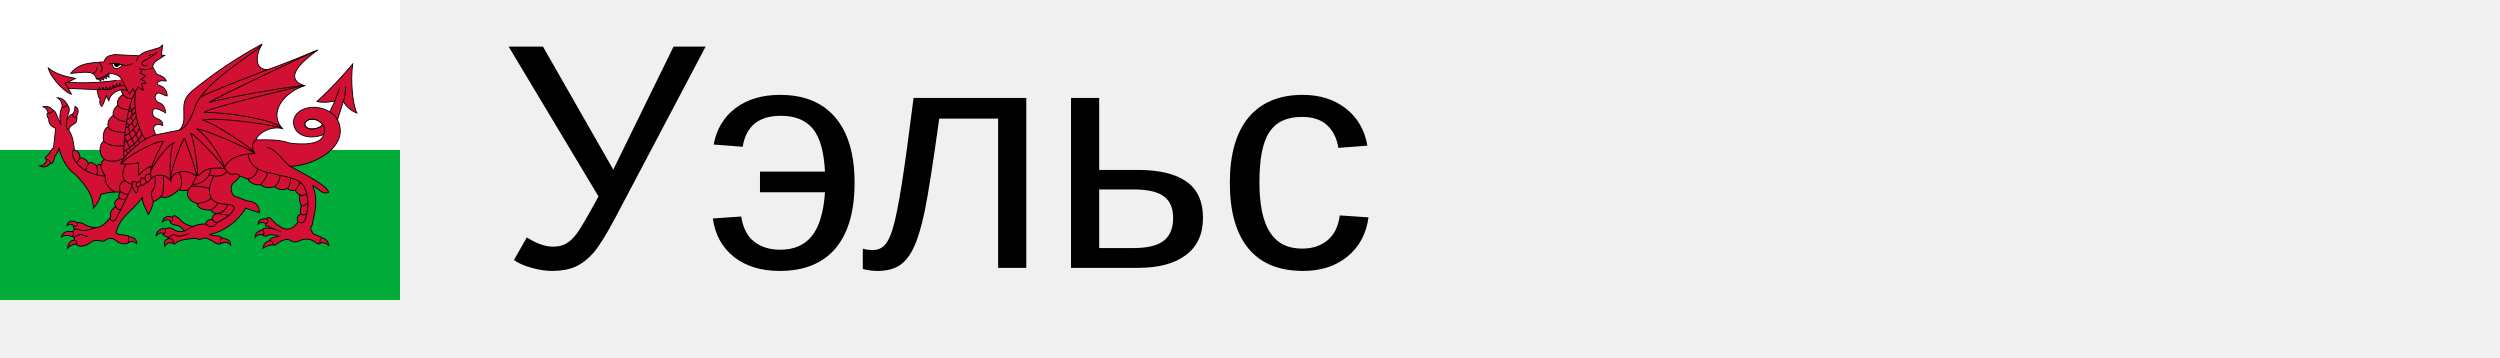
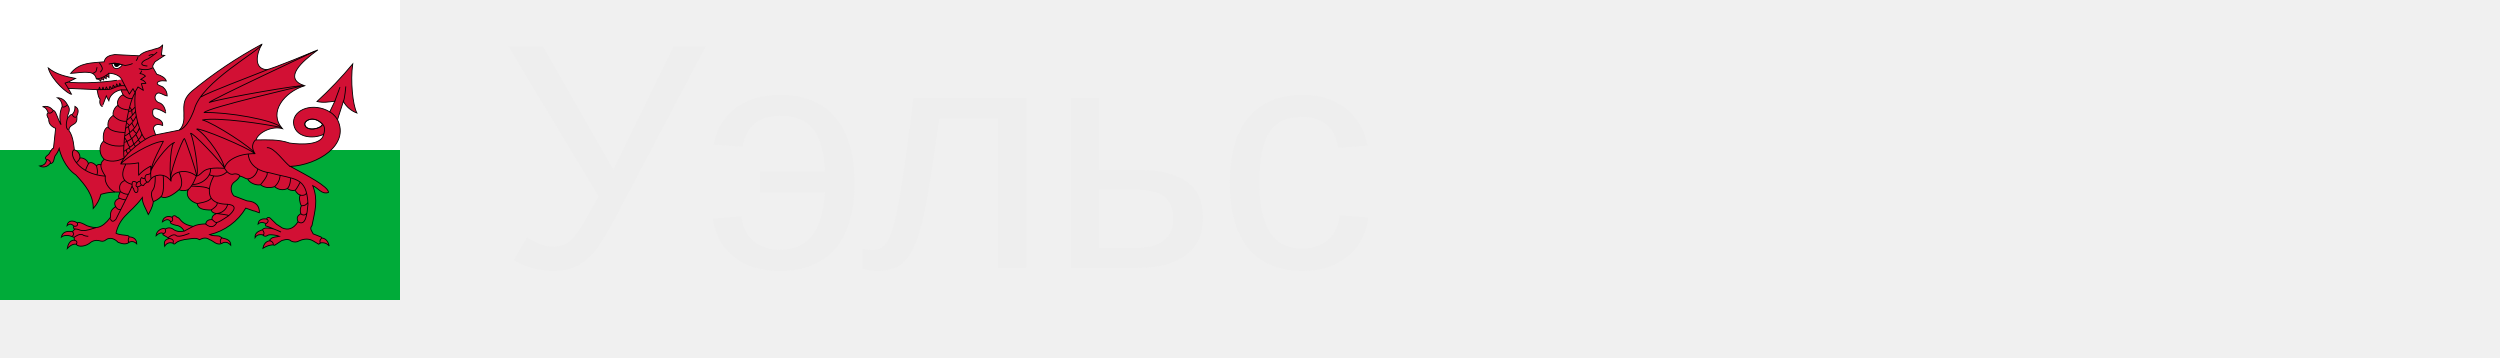
<svg xmlns="http://www.w3.org/2000/svg" width="140px" height="20px">
  <g transform="scale(0.035)">
    <path fill="#00ab39" d="M0 240h640v240H0z" />
    <path fill="#fff" d="M0 0h640v240H0z" />
    <g stroke="#000" stroke-width="1.4">
      <path fill="#d21034" d="M419 70.8h-.1zm-.1 0a693.8 693.8 0 00-111.8 75c-17 14.9-12.2 26.7-12.9 40 .6 9-1.9 17.4-7.4 22.4l-37.8 7.6-3.6-10.4c1.1-5.4 5.5-8 14.9-4.7.7-6.8-4.9-9.6-11.3-12-2.3-1.8-5-3-4.7-9-1-13.5 20.6 1 20.8 1 .2 0-.8-13.7-10.7-16.4-5.4-1.9-7.7-7.6-5.6-11.8 4.3-8.7 12.5.6 18.7 1-.2-5.7-1.8-9.7-6.7-14.2-2.6-1.7-9-2.9-9.2-5.6-.1-3.6 6-5.2 14.5-4.2-1.8-5.1-7.5-8.4-15.3-10.8l-4.6-8.1c-2.2-4-3.2-4.2 1.9-11.8 4.5-3 10.6-7.2 15.2-10.1l-5-.6c.6-5.5.7-7.4 2-16.5-5 6.7-11 5.5-16.6 8.2 0 0-15.6 2.8-20.7 9.5l-39.4-2c-8.4 1.1-15.5 3.5-16.9 11.6-19.1 2-39.1.3-53.7 18.5 10-.4 18.6-2.8 29.8-1.4 0 0 9.5.2 11.4 10.3.2.4 3.3.4 3.3.4l3.6 2.8 1.4-3.8 3.2 2.2 1-4.2 3.2 2.2.2-5 4.2 3v-6.7s15.6 0 20.4 10c.2.1-43.7 8-86.1 4.3l12.2-6c-15.4-3.2-30-6-43.6-16.7 5.1 19.4 31.7 42.1 37.2 42l-5.2-9.4 46 2c1.7 5.1 1 10.8 5 15.3 0 0-2.5 8.4 3.2 11.8.2.4 6.7-17 6.7-17s2 4.7 4 7.8c3-15 19.4-17.5 19.4-17.5l3.4 8c-5.1.8-11.5 11.2-8 17-3.5 0-9.6 10.1-7.7 15.6-2.9 2.9-10 6.7-8.3 18.8-5.6 1.2-9 11.5-7.2 22.5-8.8 8.1-6.6 23 1.2 29.1-3.2 3-5.2 5.1-5.2 8.7-3.1-1.1-6-.2-7.3 1.8-3.8-3.9-9.2-7.2-13-3.6-1-4.6-7-9.6-13.5-9a12.3 12.3 0 00-9-13s-1.5-22.6-8.3-30c-.7-4 .4-6.8 6-10.2 5.7-3 6.9-5.3 6.4-13.9 2.3-5.7 4-11.5-3-15.4.2 6.8-1.8 10-4.6 13-3.3-.4-4.4 3.4-6.6 5-3.1-4.1 6.5-10.6-.6-19.9-.4-.4-5-12-16.3-11.8 5.3 3.1 7.6 8.4 7.6 13.9a41.3 41.3 0 00-1.8 29.3c-4.7-7-7.4-20.4-11.3-22.7-3.4-.7-5-8.7-18.3-6.4 5.7 1.5 7.6 5.9 9 9.8-3.4 1.8-1.7 6.6.9 9.9-.5 7.7 4.1 12.2 11 15L85.6 237c-2.7-.3-7 10.4-8.6 10.7-2.7 1.7-7.4 6.2-2 7.5-1.6 5.7-3.1 9.2-11.7 10.4 0 0 9 5.4 16.6-3.8 8-.2 5.4-9.8 9.3-14 0-.3 2.3-1.7 5.5-10.2 1.4 7.6 9.2 30.8 26.7 42.3 15.3 16.4 28 31.9 27.8 53.7a54 54 0 0012.3-22.7 89 89 0 0130.8-3.6c-1.8 3.9-3.9 7.6-1.3 10-7.4 2.6-9 8-6 13.3-7.8 5.3-8.3 8.7-8.4 17.5-14.5 18.5-23.4 17.9-37.7 13-4.6-2.7-12-6.6-15.3-4.5-6.1-4.2-15-4.8-16.5 4.6 4.7-3.9 7.4-3.1 11.1.6-.7 1.9-1.3 3.7 1.4 4.8l-3.6 4c-6.6-1-15.6-1-17.9 8.7 3.4-2.9 11-3.5 17-.8l3.5 1.2.4 4.6s-9-1.4-11.4 13.3c8.4-9 14.4-6.7 14.4-6.7 3.3 4.8 15.3 4.1 24-3.8 12.1-6.8 15.7 3 23.5-3.4 6.5-4.8 14.2-1.6 19.5 4 6.1 2.3 12.5 4.2 17.5 0 0 0 6.2-3.9 12.3 2.4 0-7-5-10.9-11.8-11l-2-2c-6.5-1.4-13.7-.8-19.4-4a58 58 0 0114.1-27c9.3-10 16.2-14.6 28-29.9-.5 8.7 6.1 18.3 9.6 27 0 0 7-11.1 8-20.3.3 0 8.9-4.4 12.5-8.3 7.8 4.9 20.4-3.8 28.6-11 5 2 8.9 1.8 14.7 0-4.7 9.6 2.7 18.5 14.5 22.2 1 8.4 9.6 10.2 22.5 10.2.6 5 8.3 5.7 8.3 5.7-5 2.2-7.4 4.5-7.3 9.6-5 0-8.7 1.3-10 7-6.9.2-13.9.7-19.8 4-6.3-.9-14-3.5-18.9-8.6-2.5-2.1-3.2-5.2-7.6-6.4-2.8-3.3-6.2-2.6-7.3.6-2.9-2.3-13.8-3.3-15.7 7 5.2-3.7 9.7-5.1 13-.5-1.8 3.1 4.2 5 9.4 6.2 3.7.2 10.2 3.6 12.2 9.2a20 20 0 01-16.7-2.6 11 11 0 00-13-.8c-4.4-2.8-14.7 2.5-15.1 10.9 4.3-4 8.3-6 12.3-3.4-2 .4-1.3.6-1 1.8l10 5.8c-5 1.3-9.6 3.3-7.4 12.5 0 0 4-8 13-5 .2-.3 1.3 2.8 3.9.7 3.9-4.4 12.8-6.4 20.7-7.2 6.3-.7 12.6-2.6 18 1 5-2.5 10.4-4.2 16-.2 6.6 2 11.4 9.8 19.7 6.3 4.2-3 9.3-3 14.5 2.8 0-7.4-5.5-9.9-13.3-11.5l-5.4-3.2c-5-.8-10 .1-15.1-2.3a92.3 92.3 0 0057.7-42.4l12.5 4.4c3 .2 3.2 1.2 9.3 3 .2-8.9-3.7-18.1-19.8-19l-21-8c-4.6-4.8-6.6-14.9-.9-20.8 5.6-5 6.6-4.4 10.3-10.5 4.5-.4 8.7 4.2 12.8 4.2 2 5.9 13.4 11 20.6 9.3 4.5 4 13 6.2 22.5 3a18.2 18.2 0 0020.5 3c2.2 2.2 6.8 4 12 2.8.5 0 2.8 5.8 8.5 7.9-2.5 2.4-1 13 1.7 16.9a17 17 0 00-.9 12.7c-5.8 3.7-7 6.5-4.4 12.8-7.6 12.3-16.7 13.7-25.3 10l-9.3-6-9.8-9.6c-1.7-1.6-5.2-2-5.9 1.4 0 0-12.6-2.8-13.7 7.9 5.3-5.1 12.7-.6 12.7-.4s-1.8 1.4-.4 3.4c.3-.3 9.3 3.3 17.2 6.7 4.3 1.7 5.3 2.2 7.2 3.2a340.8 340.8 0 00-7.2-3.2 32.8 32.8 0 00-11-2.9c-4.4-.4-9.2-1-11.4 2.4-4.8 2-12.4 3.7-12 12.7 3.2-5.4 7.7-5.1 13.4-4.6l-.4 1.2c6.2 2.8 5-.8 10.8-1.3a44 44 0 0115.3 2.5c-4.5 1.3-10.7.7-13.6 4-.6 1-2.5.6-1.6 3.2 0 0-9-.2-11.3 12 9-5.7 15.9-5.5 16-5.5l2.9.6 11-7.3c.3 0 10.6-4.6 15.3.6 4.2 2 8.6 2.2 13-.4 8.4-3.7 16.3-4 24 1.2l7.1 4.2 3-2s8-2.2 13.8 4.9c-2.4-12.3-11.2-12.7-11.2-12.7l-2-1.8-12.4-4.9c-1.9-4.5-6.4-8-1.9-13.4 4.7-23.1 10.2-40.4 1.2-63.8 8.4 3.6 14.7 14.8 25.2 10.9 0-9.4-34.6-27.3-61-41.6C508 264 560 232.1 540 191.5l9.4-29.4c4.5 9 13.5 15.8 21.6 18.7-6.7-12.7-10.5-51.6-6.7-78.4a627 627 0 01-57.1 60c10 2.4 18.9.7 28.6-.5l-8.2 17c-26.6-15.7-57.8-4-58 16.8.9 24.2 30.8 27.7 48.1 19.2-3.4 22.1-54.2 14-54.2 14-18-6.2-35.1-5.2-54-5 3.9-12.1 25.7-22.9 42.4-18.1-23.3-26.2 3.3-58.7 35.4-68.6-35-11.6-4.9-38.3 21.3-57.4 0 0-75.3 31.7-82.2 31.6-21.4-1.6-15.6-27-7.4-40.6zm-236.4 30.4c1.8 0 3.8.2 5.5.6 3.4.9 7.5 1.3 7.5 2.4-1.6 2.6-5.5 5.7-9.3 5.6-3.8-.2-6-2.5-7.2-8.2.4-.2 1.8-.4 3.5-.4zm317 89.4c5 0 10.9 2 16.6 8.2-2.7 8-26.8 12-28.4.2-.5-3.6 4.6-8.3 11.8-8.4z" />
      <path fill="none" stroke-linejoin="round" d="M207.4 171.2l3.7 5.3m-.2.1s0 7.2 1.5 7.3m-3.3 3.9l3.8 6.3m-10.5 1.6c.2 0 4.7 5.2 4.7 5.2m3.9-4c0 .2 4.2 8.1 4.5 8.1m-10-2.6s1.4 9.6 2.7 9.3m-9 8.3l4.2 6.5m3.7-13.3s2.3 9.1 4.1 8.3m1.9-13.8c.1.2 4.3 6.1 5.4 5.3m-1 2.3l4 8m-10.6-1.8l3.3 9.4m-11-4.6s3 10.1 5.7 8.5m-6.8 5s.2 5.3 2.8 5.6m1.8-8.3c0 .2 2.7 3.8 2.7 3.8m5-10.1l2.1 3.5m4.9-10l3.3 4.1M206 176.7c.1 4.5 7.2-1.6 10-5.4m-13 21s7.7-5.5 13.7-13.8m-16.3 26.9c5.5-1.5 15.6-13.7 17.6-20.2m-18.7 32.3c1.5.7 20.3-13 20.8-22.9M198.8 228c0-.1 17.2-4.4 24.3-23.3M198 242.3s27.5-16.5 29-28.6M412.4 270s-1.8 14.2-16 16.4m20.5 9c.1-.2 13.6-15 10.1-19.5m21.1 5.2s-.2 10.3-8.6 17.4m25.4-14.4s.3 12.4-5 17.4m20.4-10s-6 11.7-8.1 12.9m7.9 7.8s7.8 2 10.3-3.2m-8.3 20.1s7.2 1.3 10.6-5.6m-11.4 18.7s5.9 5 9.9-1.6m-94-94.4s-.7 25.3 34.8 30.4c39.7 11 58.5 5.2 60.8 49.7-1.5 17-3.6 36-16 28.7m-117.4-85.5s5.7 10.1 12.5 9.4c9-2.6 12.3 2.9 12.3 2.9m-49-2.2s15 7.3 27.7-4.5m-26-6c1.3 17.5-20.1 27.5-28.6 25.8m29.6 41c.1 0 11.6-6.8 9.3-11.6m-32.1 1.5c.3-.4 19.3-2.2 22.8-9m-31.6-19s26.9.2 28.7 5.1m7-21s-26.2 44.9 22.2 44.9m-50-45.5s-5.6 16.7-13.6 22.4m-14.2-28.2s9.7 18.8 0 28.1M261 280.8c.1.3 3.1 26.7-3.5 34.2m-9.2-33.4s1 16.8-4 22.8 1.2 18.4 1.2 18.4m-60.5 8s3.6 6.3 8.5 4.1m-2.5-17.8s8 3.5 10.7 2.2m-2-30.4s-11.8 3.3-7.3 17.3c6.8 5.5 13.4 4.6 13.4 4.6m-29.4 37.4c-.1 0 1.4 11 9 2.7 5.3-11.2 22-42.6 25.9-53.4m7.8-5.1s-8.1-6.3-7.8 2.5c-.2 5.5 2.5 6.8 2.5 6.8.3 4 3.8 9.6 6.6 4.5 1.2-5-.8-7.2-.8-7.2m4.7-9c-7.3-.4-11.3 15.7 2.8 5.6m4.8-11s-1.8 2.5-4.7-.2c-1.5-2.6-6.8 12 2.5 12.5 1.7-4.3 6.8-5.5 6.8-5.5m4.4-13.8s-4.2 2-5.7 1.7c-5 1.1-4 12.8 2.3 12.1 2.2-2.5 4.5-6 4.5-6m-40.3-23c-.2 0-16.5 25.7 9.1 32.5m198-71s-10 8.4-.7 22c-31-.5-47.5 13.8-48.8 23.4-39.4-2.8-32.2 8.8-45 12.6-17.1-14.3-42.2-6.3-40.6 8-11.4-16.1-29-8.3-31.2-4.3-2.1 4-1.3-19.8-1.3-19.8s-11.5 5.2-19.4 14.6v-19.9c-9.6 2-18.9 2-28.8 1.8m-25.9-7.3s14.3 8 32-2.8M166 226.3s11 10 32 6.8m-25-29.7s2.4 8.1 26.3 8.6M181 184.6s9 11 21.2 9.3m-13.5-25s3.5 6 16.8 7m-9-24.5s7 7.6 15 6.3M238 89.3s3.1-3 8.3-1.5m-10.5 17.8s-9.6-.3-9-4c.8-4.4 10.2-7.5 10.2-7.5s12.5-8 14.4-10.8m-56.6 44l12.2 23.3 5.8-8.8 3 6 5-8.7 8.6 5.5-3.2-10.7 7.2-.5s-2-5.1-8.4-6.2c1.7-1.3 7.7-5.3 7.7-5.3s-3.4-4-8.8-4.1c1.8-1.9 4.2-6.5 4-6.5l-5.3-1.2s12.2 4 21.6-1.6M221 89.7c.1.1-.7 4.8-3.3 7.5m-43.7 5.3s7.5-2 13.1-.9c5.6 1.2 13.1 3.2 13.1 3.2s9-1.2 11.9-3.3m-56.8 6s-1 3.6-1.4 6c0 1.7-5.5 4-5.5 4m10.3-17.4s4.8 6 5 9.5c.1 3.4-3.6 6-3.6 6M109 141l-5-8 4.5-1.6m90.5 121c-4-5.2 3-84.2 17.7-104.8-5.1 37.2 12 75.2 16.3 75m-79-97s6.8 2.5 20.7-8.6m18.9 26.8l10 .1m300.3-62s-166.7 77.8-169.1 82c28.1-8.6 147.5-28.5 150.4-26.8-7 1.7-151.9 35-158.7 43 36.2-1.2 111.9 11.6 123.8 24C424.5 198.3 347.6 187 324 192c17.2 4.1 83.2 46.8 83.2 53.6-10-9.5-89.3-42.2-92.4-39 18.2 10.9 43.9 51.4 43.9 61.3-5.3-8.4-51.2-57.7-53.9-54.5 4.9 6.7 14.5 64.9 9.6 67.6 0-7-17.8-58-19.3-59.4-3.6 1-26.3 62-21.8 67.8-3-20.4.5-63 6-61.3-10 1.5-41.7 43.4-38.3 50 1-10.5 2.4-17.4 20.4-52.1-20 1.2-61.2 27.1-68.2 36.4 5.6-16.5 40.5-44.4 55.8-46.4m72-60.7c17.6-9.8 72-29.7 108.4-44.4m-142.6 97s12-.2 24-32.8c11.8-44.6 105.7-94.3 107.6-103.6M128 252.8s-2.8 6-6.2 7.6m19.7 1.4s-3.7 7.2-4.6 10.6m17.5-7s3 9.8.5 14.4m-36.4-40.1c-9.4 5.3 5.4 39 50.1 42.2m-7.2-18.2s-1.2 6 7.2 18c-2.4 13.4 10.2 23.9 15.2 25.6m-26-164.2l1.4-3.6 1.5 4 2.5-.1 1.6-4 1.4 4h2.4l1.5-4.4 2.3 4.2h2l1.5-5 3 3.6 1.2-.4 1-5.2 3.1 3.6 1-.5 1.4-5 2.5 3.7 1.3-.4 1.2-4.3 2.4 4m-39 6.2l18.8-.3c6 0 15.8-8.3 26.7-5.7m-84.9 46s3.1 6.8 7.4 3m-14.6 1.5s-6 16.2 1.2 20m-9.8-37.8s0 3.8 8-2m-32.5 86.7s6.3 2 5.3 6.7m-3-80.8s4 1.9 7.8-4m34.2 189.7c6.1-.4 7.5 2.4 13 2.4 6.6.2 12.9-2.4 21-4.7m53.1 15c-.2 0-3 5.8-.5 8.7m-87.5-8.2s9.8-8 15-3.1c4.9 1.7 7.6 1.4 7.6 1.4m-17.5-21.3s2.4 6.2-5.6 5.3m-2.4 9s5.1 3.2-.7 7.5m3.8 5.8s7 1 2.9 6.7M346 341.6s19 2 20 3.4c2.2-2.3 19.2-16.2-1.7-18.1a19 19 0 01-18.3 14.7zm-6.8 9.5c7.1 5.7 4.2 9.1 26.6-5.9m-36.8 13s10.5 11.4 18.2-2.4m-38.3 6.5l-14.3 7.5M269 380.3s8.7-7.4 12.7-3.5c4.1 4 21.3-3.4 21.3-3.4M275.5 348s3 6-2.8 6.7m-8.5 11.9s3 5.6-2.8 7m9.5 8.1s9 .5 5.8 7.3m78.4-8.5s-5 4.2-1.3 9m73-39s5.7 2.8-1.1 7.5m-5.7 9.9s4.3 4.5 1.4 8.2m10.6 9s5.9 1.7 5.2 6.6m77.8-11s-5 3.7-2.3 8.4M427 236.3c11.8-1.4 28.8 25 37.5 30.1m51.9-67.4s6 5.3.7 18m10.4-38.2c1.7 1.3 8.1 4.8 12.4 12.8m4.1-52.2l-8.3 22.5m17.6-23.6s-1.6 20-4 24M516 198.8c-2.7 8-26.8 12-28.4.2-.9-6 14.2-15.3 28.4-.2z" />
      <path stroke-linejoin="round" d="M182.3 101.3l9.3 1.7s-6.5 8.8-9.3-1.7z" />
    </g>
  </g>
-   <text x="28" y="15" font-size="18px" font-family="arial">Уэльс</text>
+   <text x="28" y="15" font-size="18px" font-family="arial" fill="#eee">Уэльс</text>
</svg>
